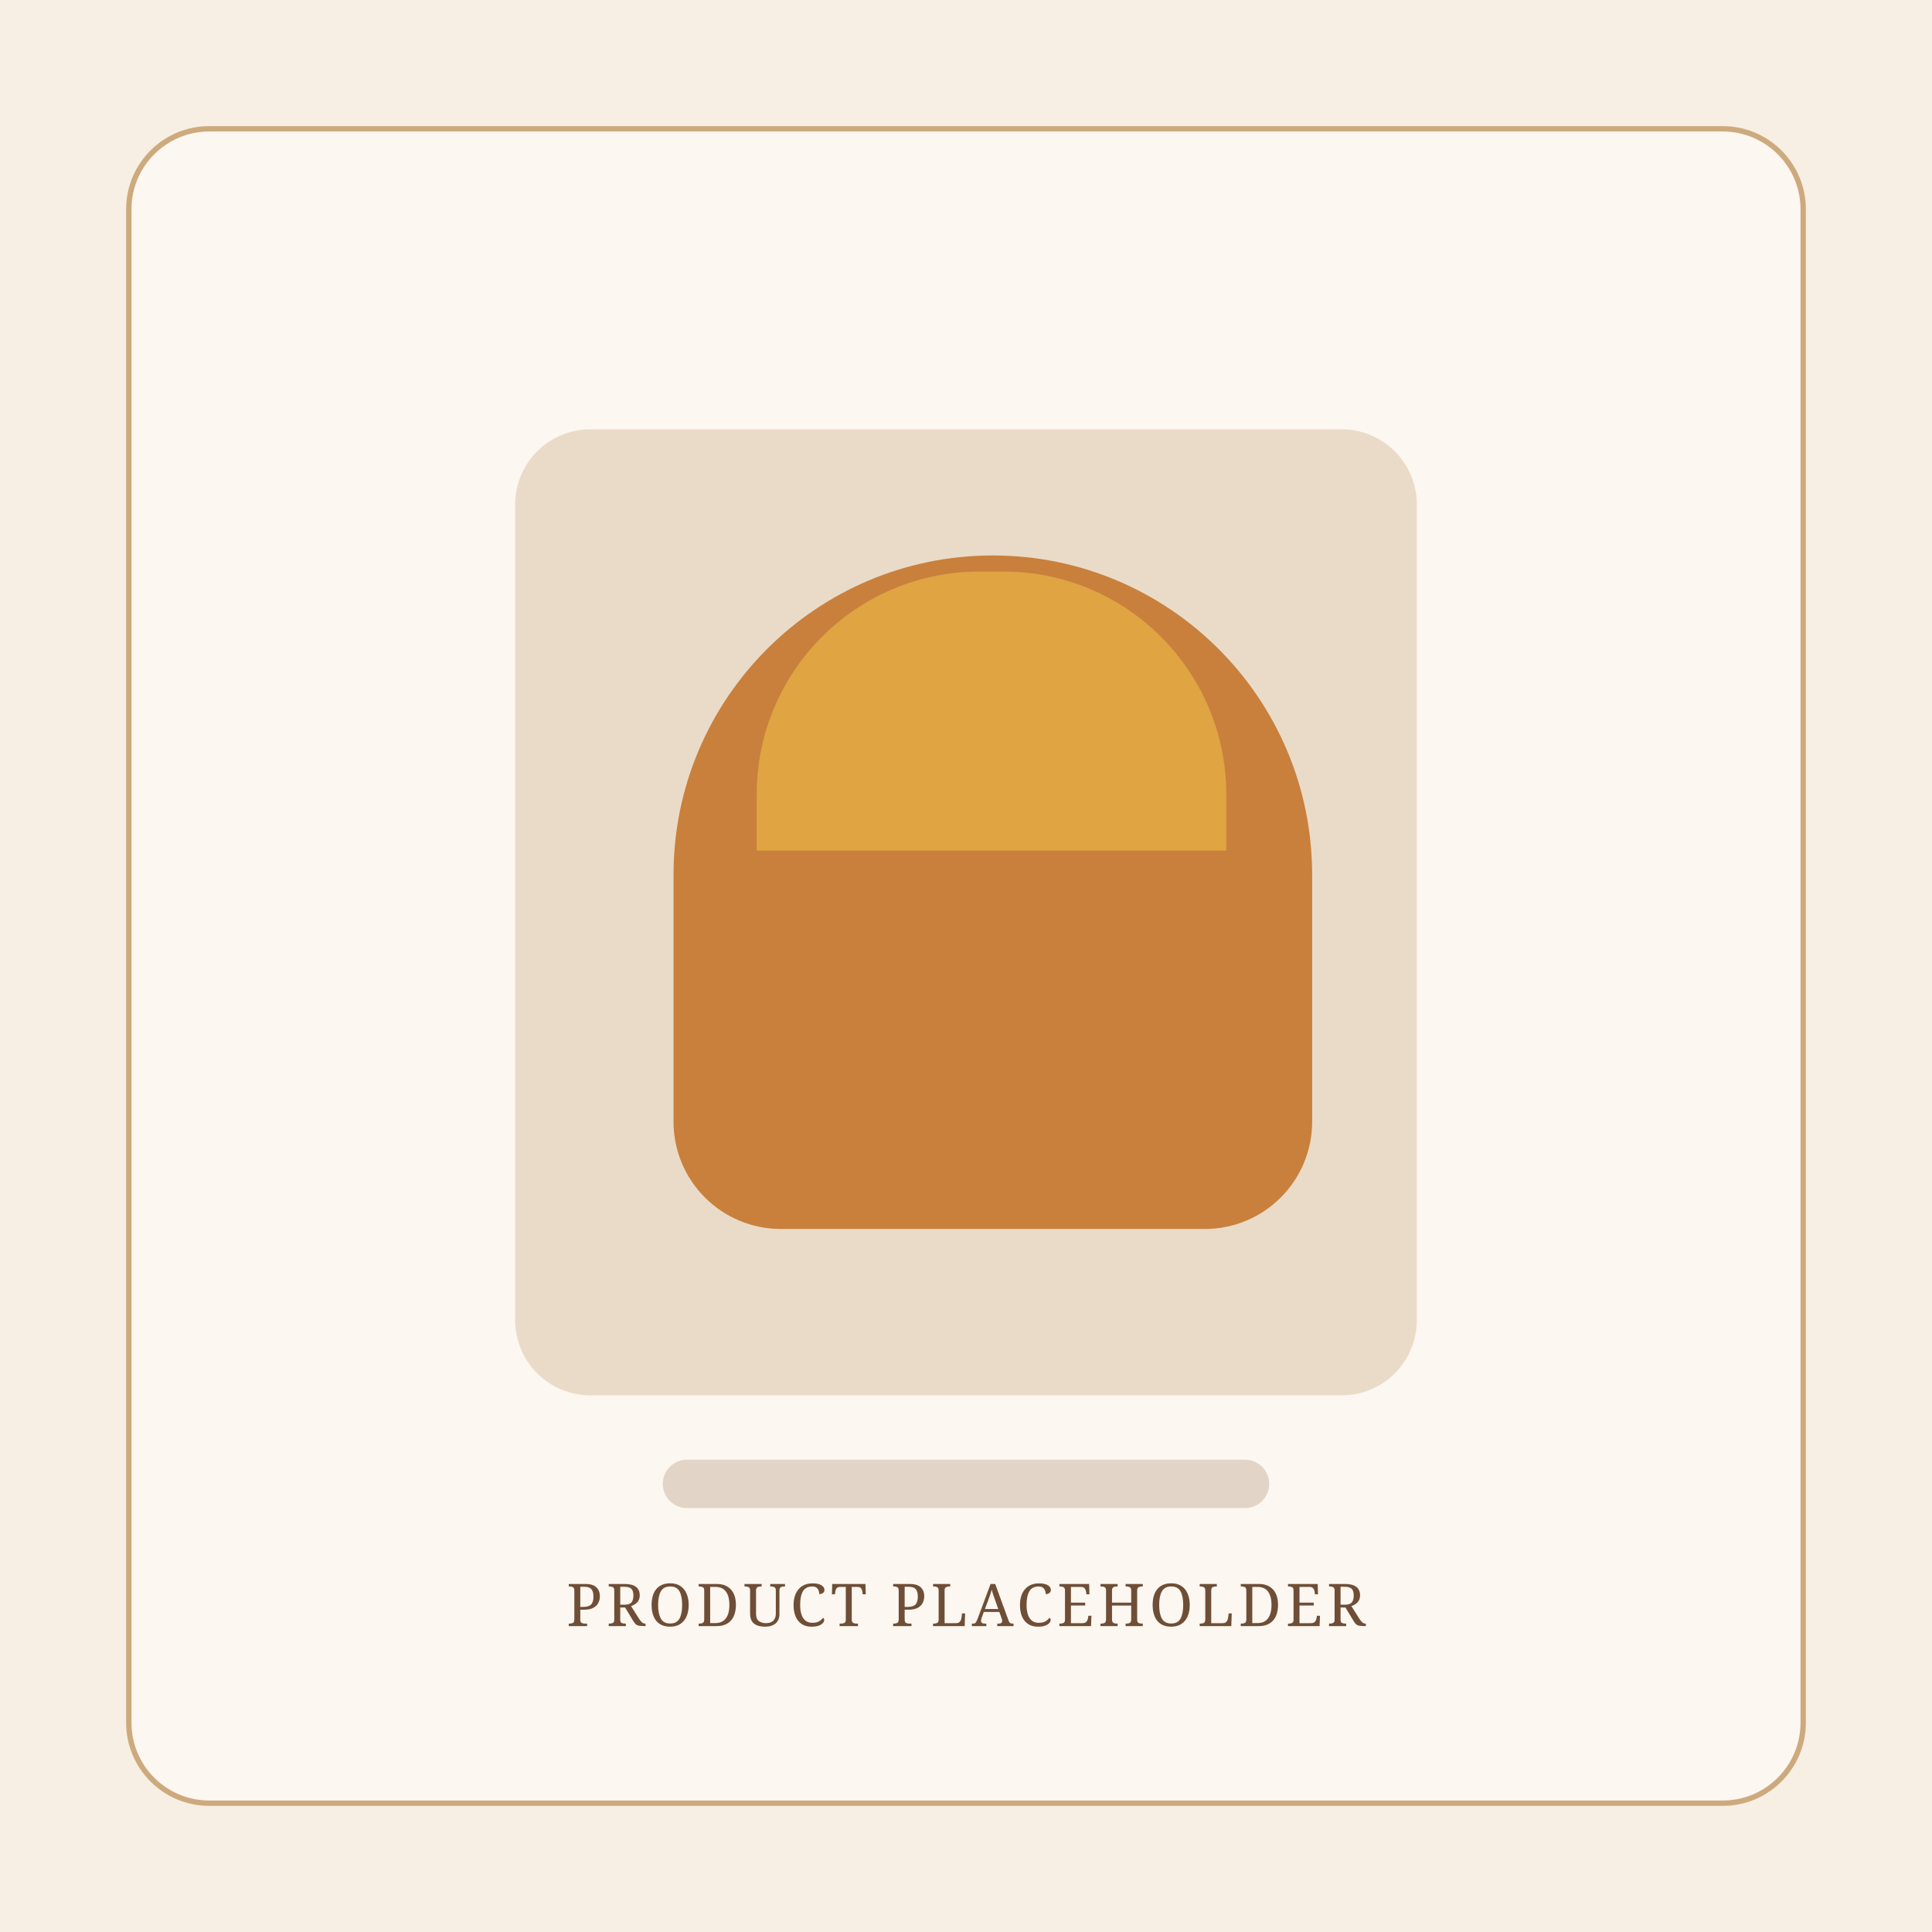
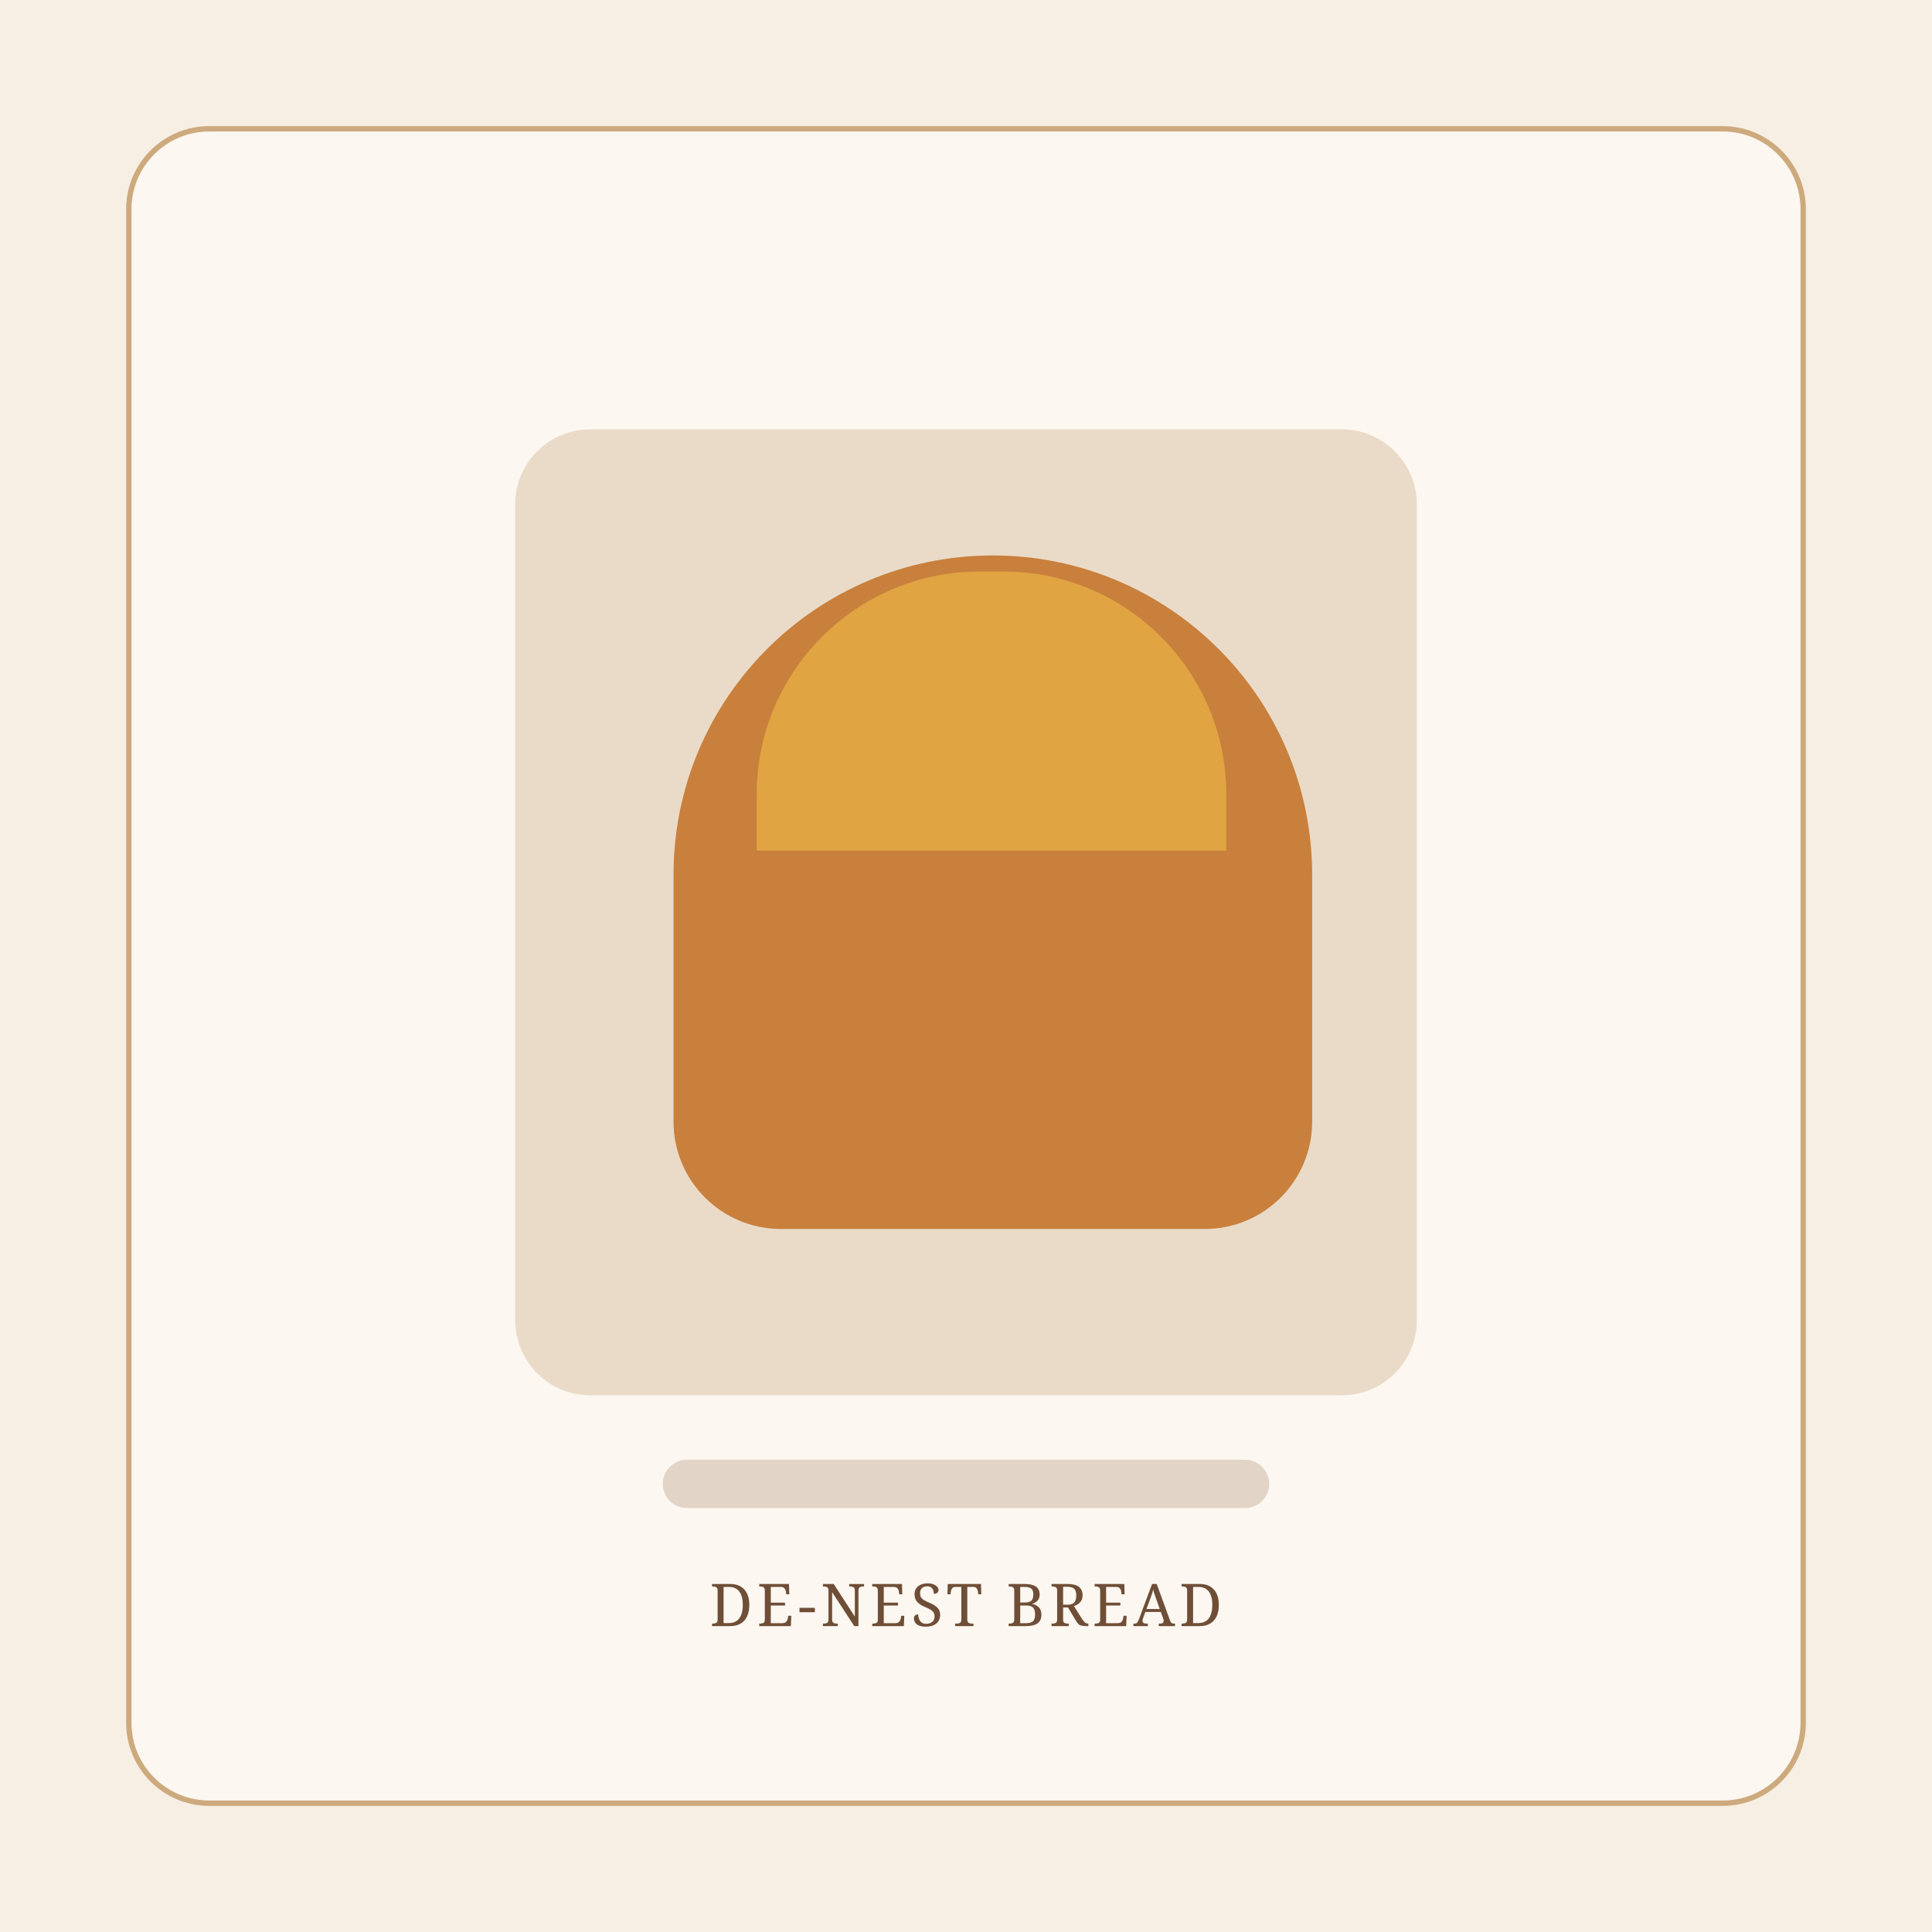
<svg xmlns="http://www.w3.org/2000/svg" width="720" height="720" viewBox="0 0 720 720" fill="none">
  <rect width="720" height="720" fill="#F7EFE3" />
  <rect x="48" y="48" width="624" height="624" rx="30" fill="#FCF7F0" stroke="#CDAA7D" stroke-width="2" />
  <rect x="192" y="160" width="336" height="360" rx="28" fill="#EADBC8" />
  <path d="M251 326C251 260.3 304.3 207 370 207C435.7 207 489 260.3 489 326V418C489 440.1 471.1 458 449 458H291C268.9 458 251 440.1 251 418V326Z" fill="#C9803C" />
  <path d="M282 296C282 250.2 319.2 213 365 213H374C419.8 213 457 250.2 457 296V317H282V296Z" fill="#E0A443" />
  <rect x="247" y="544" width="226" height="18" rx="9" fill="#8E6645" fill-opacity="0.24" />
-   <text x="360" y="606" fill="#6F4E37" font-size="22" text-anchor="middle" font-family="Georgia, serif" letter-spacing="1.6">PRODUCT PLACEHOLDER</text>
+   <text x="360" y="606" fill="#6F4E37" font-size="22" text-anchor="middle" font-family="Georgia, serif" letter-spacing="1.6">DE-NEST BREAD</text>
</svg>
